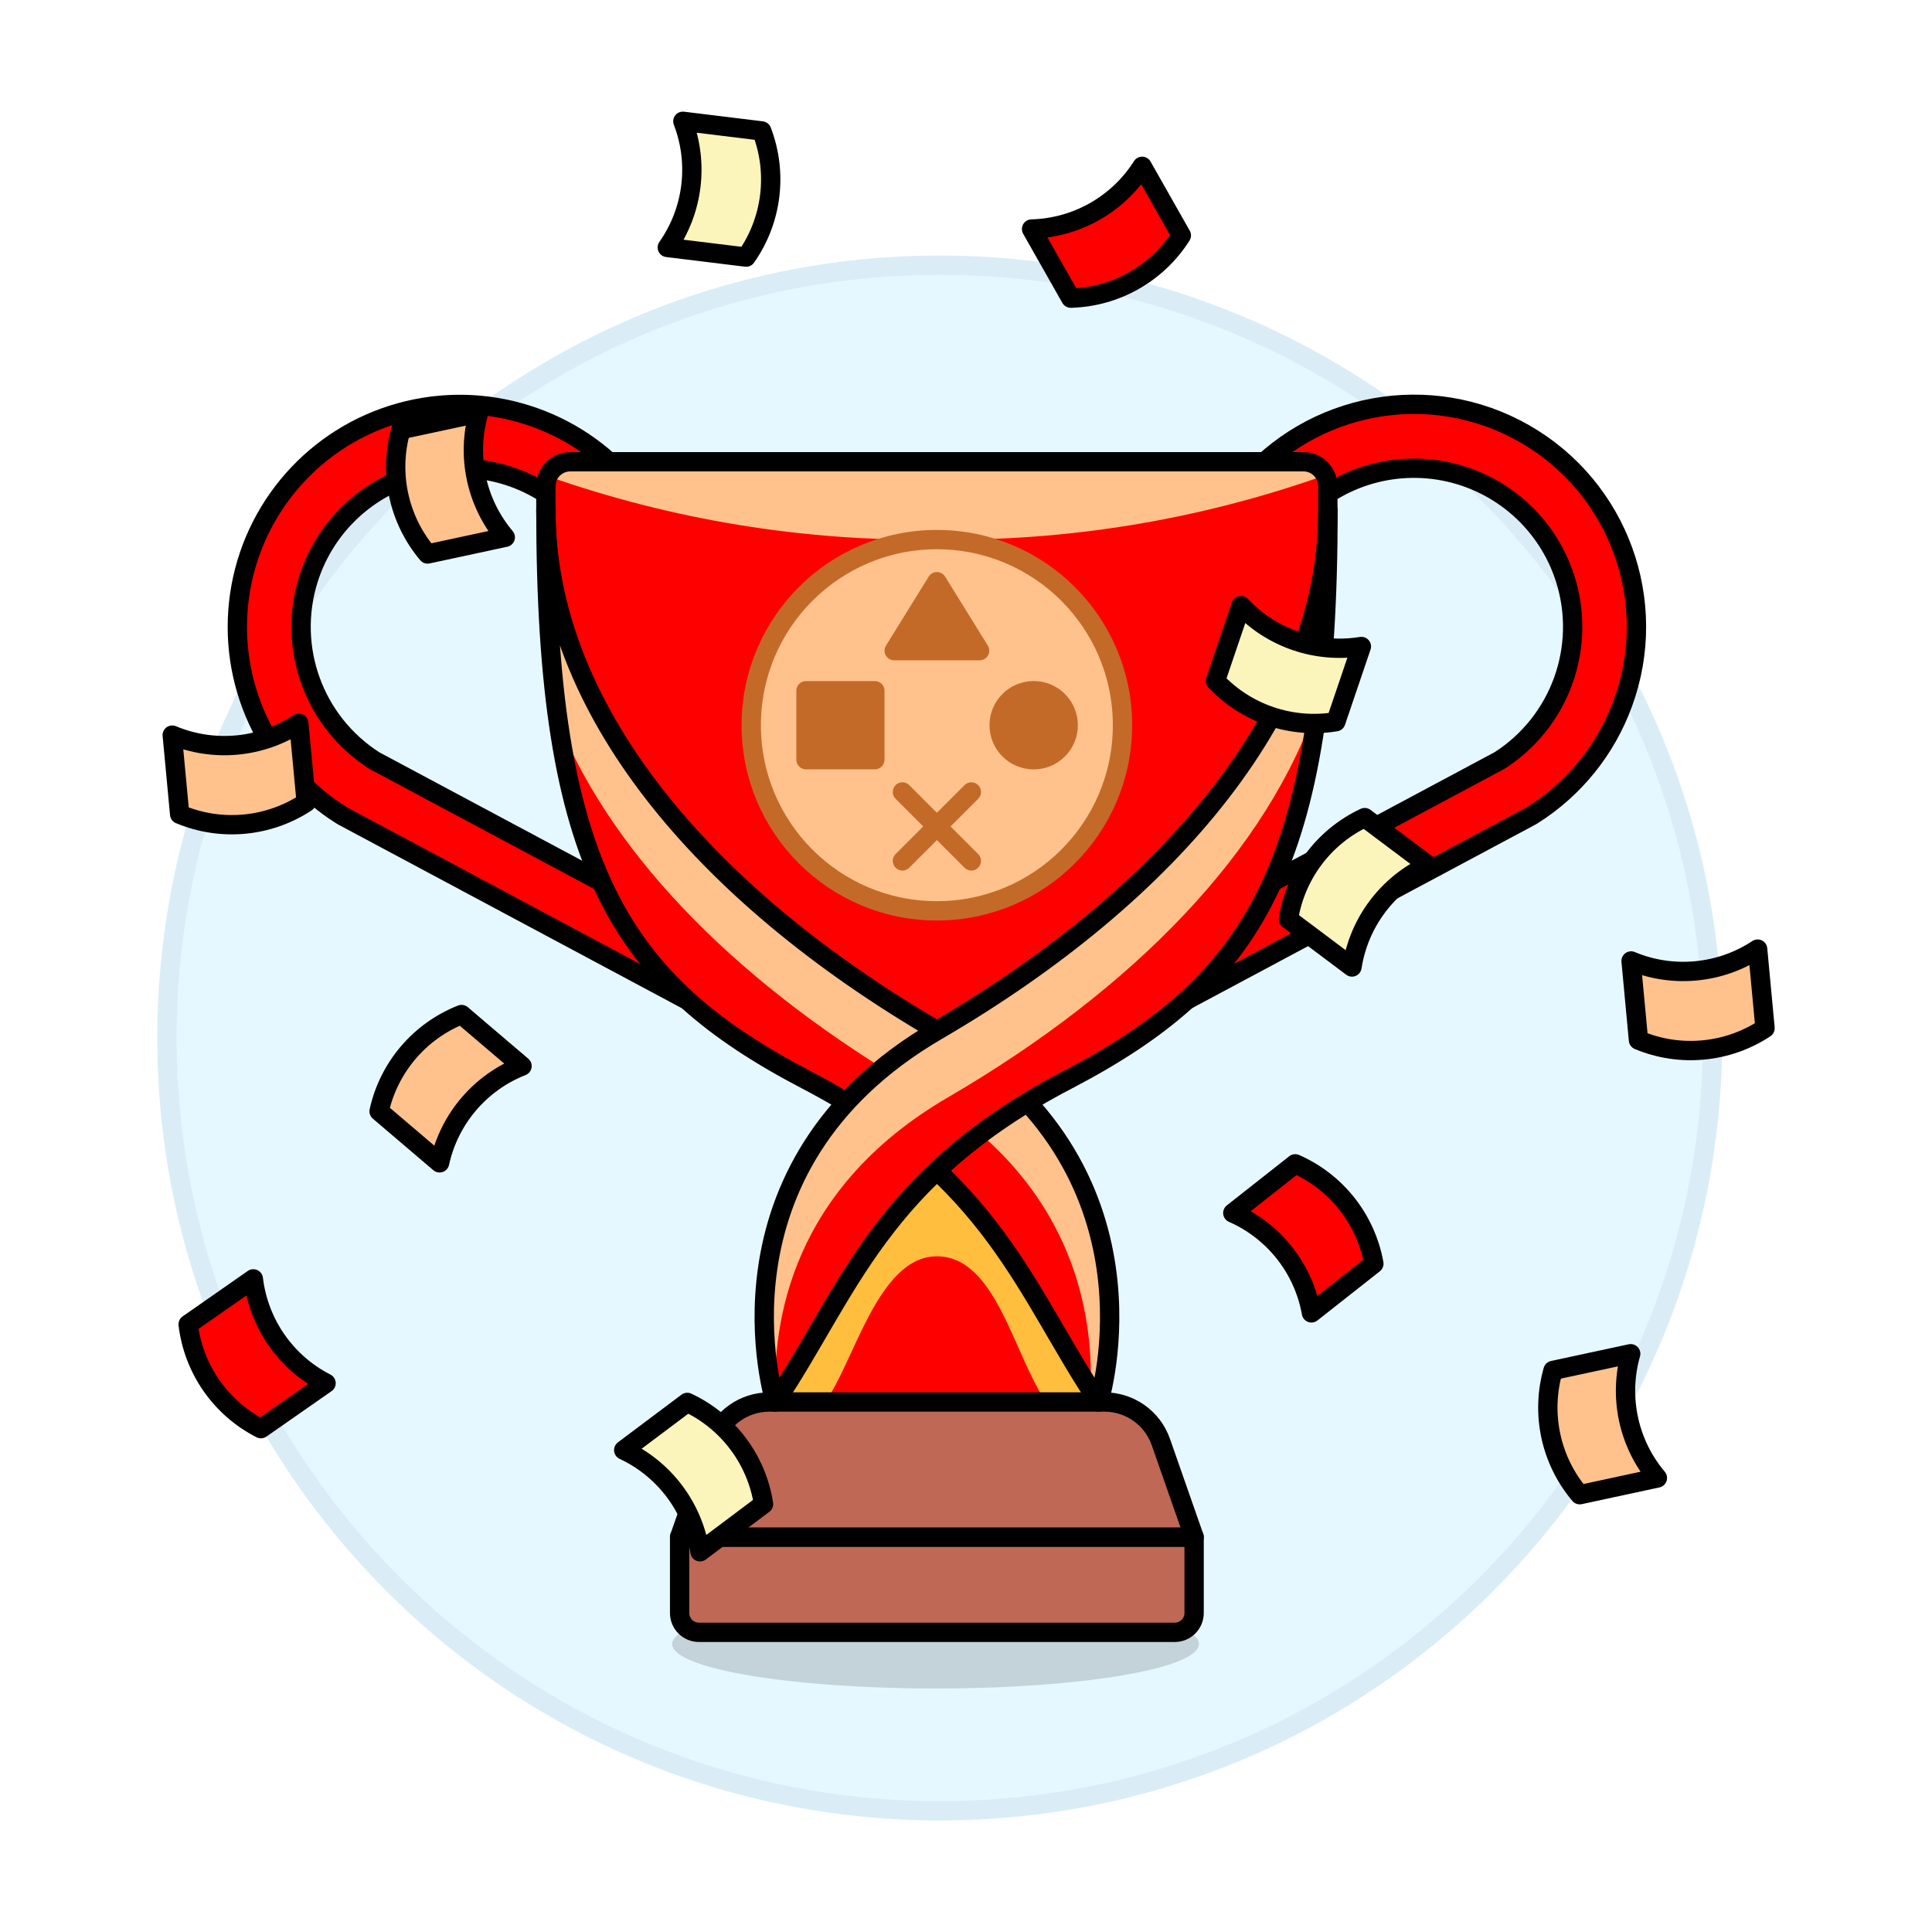
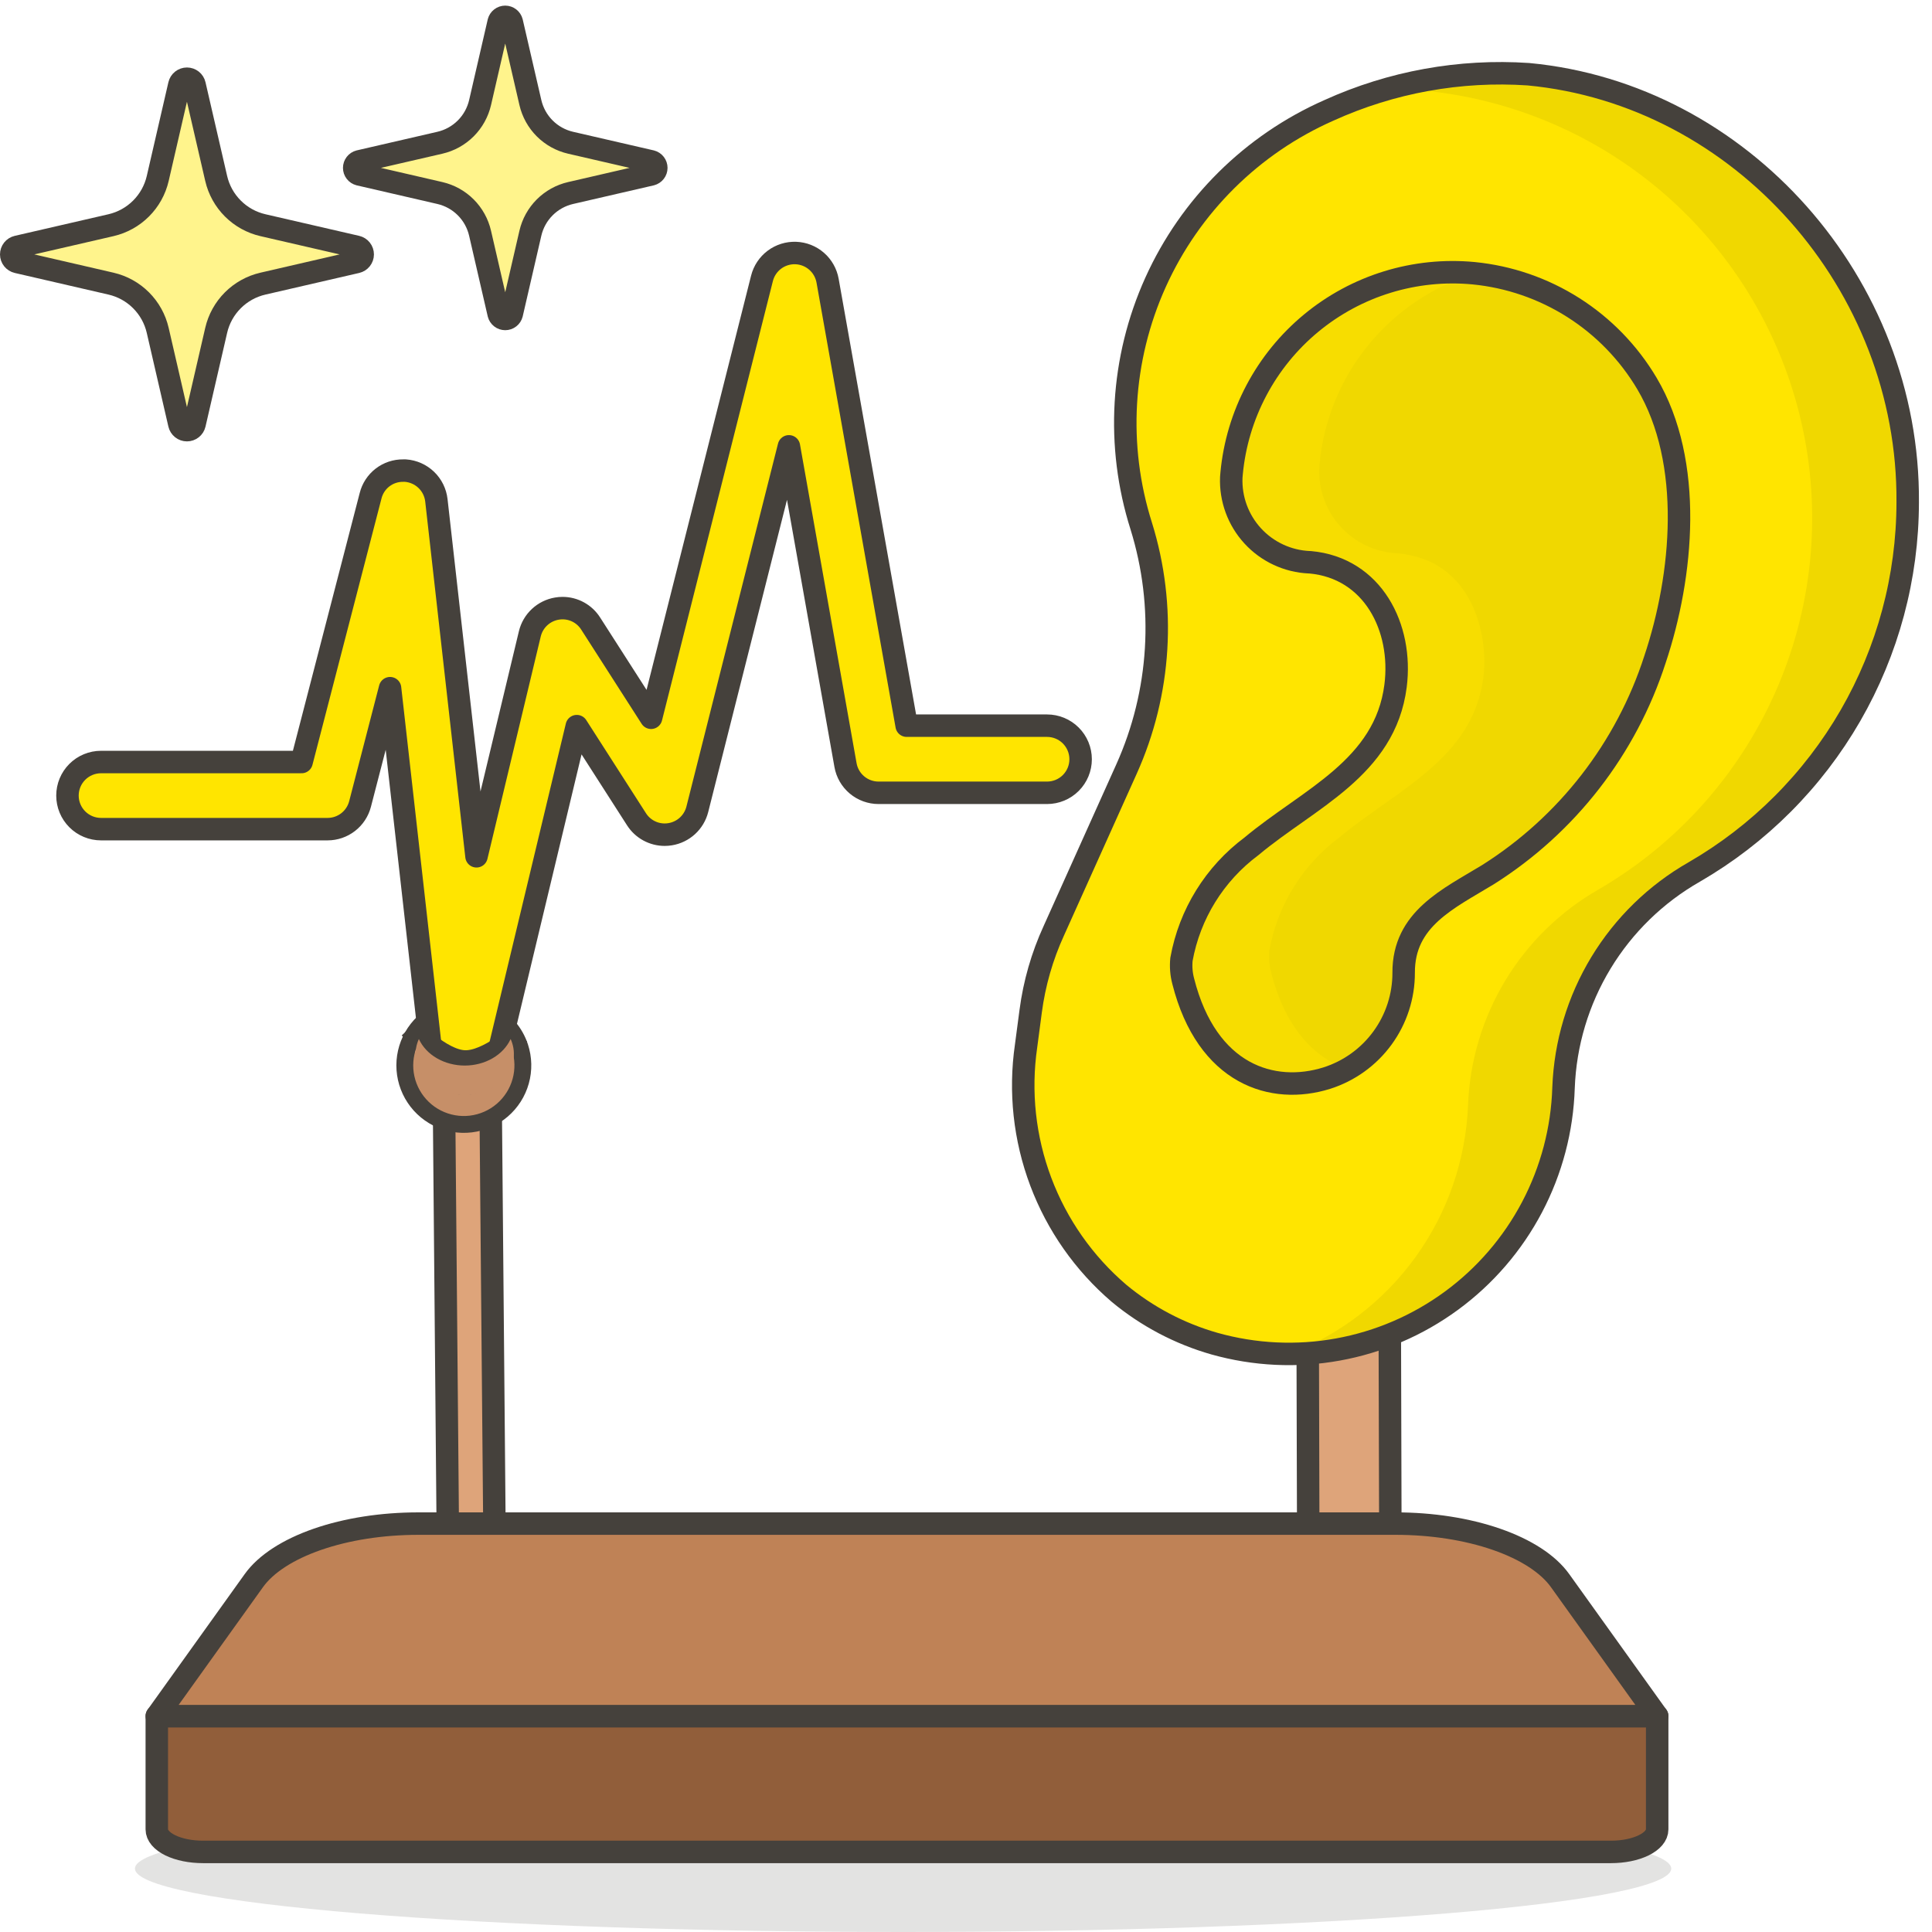
- <svg xmlns="http://www.w3.org/2000/svg" fill="none" viewBox="0 0 100 100" height="16" width="16">
-   <path fill="#e5f8ff" stroke="#DAEDF7" stroke-miterlimit="10" d="M48.642 93.726c22.091 0 40-17.909 40-40s-17.909-40-40-40-40 17.909-40 40 17.909 40 40 40Z" />
-   <path fill="#ff0000" stroke="#000000" stroke-linecap="round" stroke-linejoin="round" d="M48.5 58.451a1.65 1.65 0 0 1-.778-3.105l29.891-15.98a8.217 8.217 0 0 0 3.405-9.4 8.216 8.216 0 0 0-14.171-2.741L65.4 28.978a1.651 1.651 0 0 1-2.546-2.1l1.446-1.757a11.514 11.514 0 0 1 19.699 11.281 11.517 11.517 0 0 1-4.675 5.786c-.033.021-.068.04-.1.059L49.276 58.256a1.642 1.642 0 0 1-.776.195v0Z" />
-   <path fill="#ff0000" stroke="#000000" stroke-linecap="round" stroke-linejoin="round" d="M48.485 58.451a1.65 1.65 0 0 0 .779-3.105l-29.891-15.98a8.218 8.218 0 0 1-3.406-9.4 8.215 8.215 0 0 1 14.171-2.741l1.45 1.757a1.65 1.65 0 0 0 2.545-2.1l-1.449-1.758A11.514 11.514 0 1 0 17.66 42.188l.1.059 29.948 16.009c.239.128.506.195.777.195v0Z" />
-   <path fill="#ff0000" d="M48.492 55.373c-11.176 0-20.237-17.777-20.237-28.953v-1.262a1.262 1.262 0 0 1 1.262-1.258h37.95a1.262 1.262 0 0 1 1.262 1.262v1.258c0 11.18-9.06 28.953-20.237 28.953Z" />
-   <path fill="#ffc28c" d="M28.361 24.652a1.263 1.263 0 0 1 1.156-.756h37.95a1.262 1.262 0 0 1 1.131.7 57.833 57.833 0 0 1-20.176 3.332 58.199 58.199 0 0 1-20.058-3.276" />
-   <path fill="#000000" d="M48.423 87.396c7.53 0 13.634-1.03 13.634-2.302 0-1.271-6.104-2.302-13.634-2.302s-13.634 1.03-13.634 2.302c0 1.271 6.104 2.302 13.634 2.302Z" opacity=".15" />
-   <path fill="#ffbe3d" d="M48.492 58.132c-3.357.556-8.487 10.844-8.487 14.436h16.974s-5.13-14.992-8.487-14.436Z" />
-   <path fill="#ff0000" d="M48.492 65.028c-3.069 0-4.313 5.6-5.794 7.54h11.449c-1.691-2.45-2.586-7.54-5.655-7.54Z" />
-   <path fill="#bf6856" stroke="#000000" stroke-linecap="round" stroke-linejoin="round" d="M60.807 84.489h-24.63a1 1 0 0 1-1-1v-3.93h26.63v3.93a1 1 0 0 1-1 1Z" />
-   <path fill="#bf6856" stroke="#000000" stroke-linecap="round" stroke-linejoin="round" d="M61.807 79.559h-26.63l1.723-4.922a3.09 3.09 0 0 1 2.916-2.069h17.353a3.09 3.09 0 0 1 2.916 2.069l1.722 4.922Z" />
-   <path stroke="#000000" stroke-linecap="round" stroke-linejoin="round" d="M48.492 55.373c-11.176 0-20.237-17.777-20.237-28.953v-1.262a1.262 1.262 0 0 1 1.262-1.258h37.95a1.262 1.262 0 0 1 1.262 1.262v1.258c0 11.18-9.06 28.953-20.237 28.953Z" />
-   <path fill="#ff0000" d="M56.873 72.568s3.81-12.123-8.381-19.228c-12.191-7.105-20.237-16.765-20.237-26.92 0 18.448 3.84 24.443 13.515 29.49 9.675 5.047 11.318 11.022 15.103 16.658Z" />
-   <path fill="#ffc28c" stroke="#c46a29" stroke-miterlimit="10" d="M48.492 47.145a9.608 9.608 0 1 0 0-19.216 9.608 9.608 0 0 0 0 19.216Z" />
-   <path fill="#c46a29" stroke="#c46a29" stroke-linecap="round" stroke-linejoin="round" d="M53.503 39.324a1.787 1.787 0 1 0 0-3.574 1.787 1.787 0 0 0 0 3.574Z" />
-   <path fill="#c46a29" stroke="#c46a29" stroke-linecap="round" stroke-linejoin="round" d="M45.282 35.752h-3.564v3.569h3.564v-3.569Z" />
-   <path fill="#c46a29" stroke="#c46a29" stroke-linecap="round" stroke-linejoin="round" d="M50.704 33.679h-4.421l2.211-3.569 2.21 3.569Z" />
-   <path stroke="#c46a29" stroke-linecap="round" stroke-linejoin="round" d="m46.71 40.992 3.567 3.567" />
-   <path stroke="#c46a29" stroke-linecap="round" stroke-linejoin="round" d="m50.277 40.992-3.567 3.567" />
-   <path fill="#ffc28c" d="M56.873 72.568s3.81-12.123-8.381-19.228c-12.191-7.105-20.237-16.765-20.237-26.92a79.088 79.088 0 0 0 .645 10.942c2.923 7.183 9.64 13.8 18.619 19.038 7.936 4.624 9.09 11.373 8.93 15.523l.424.645Z" />
-   <path stroke="#000000" stroke-linecap="round" stroke-linejoin="round" d="M56.873 72.568s3.81-12.123-8.381-19.228c-12.191-7.105-20.237-16.765-20.237-26.92 0 18.448 3.84 24.443 13.515 29.49 9.675 5.047 11.318 11.022 15.103 16.658Z" />
-   <path fill="#ff0000" d="M40.12 72.568S36.311 60.445 48.5 53.34c12.189-7.105 20.238-16.765 20.238-26.92 0 18.448-3.84 24.443-13.515 29.49-9.675 5.047-11.318 11.022-15.103 16.658Z" />
-   <path fill="#ffc28c" d="M49.065 56.8C58.678 51.2 65.694 44 68.24 36.233a83.9 83.9 0 0 0 .5-9.813c0 10.155-8.047 19.815-20.237 26.92-12.19 7.105-8.383 19.228-8.383 19.228l.024-.038C39.939 68.4 41 61.5 49.065 56.8Z" />
-   <path stroke="#000000" stroke-linecap="round" stroke-linejoin="round" d="M40.12 72.568S36.311 60.445 48.5 53.34c12.189-7.105 20.238-16.765 20.238-26.92 0 18.448-3.84 24.443-13.515 29.49-9.675 5.047-11.318 11.022-15.103 16.658Z" />
-   <path fill="#ff0000" stroke="#000000" stroke-linecap="round" stroke-linejoin="round" d="M61.146 12.186a6.992 6.992 0 0 1-5.724 3.246l-2.028-3.578a6.988 6.988 0 0 0 5.723-3.245l2.029 3.577Z" />
-   <path fill="#fcf5bb" stroke="#000000" stroke-linecap="round" stroke-linejoin="round" d="M39.426 6.777a6.992 6.992 0 0 1-.806 6.531l-4.081-.5a6.99 6.99 0 0 0 .806-6.53l4.081.499Z" />
-   <path fill="#ffc28c" stroke="#000000" stroke-linecap="round" stroke-linejoin="round" d="M22.133 28.674a6.992 6.992 0 0 1-1.383-6.433l4.021-.864a6.993 6.993 0 0 0 1.382 6.433l-4.02.864Z" />
-   <path fill="#ffc28c" stroke="#000000" stroke-linecap="round" stroke-linejoin="round" d="M81.767 77.366a6.988 6.988 0 0 1-1.382-6.433l4.02-.864a7 7 0 0 0 1.382 6.431l-4.02.866Z" />
-   <path fill="#fcf5bb" stroke="#000000" stroke-linecap="round" stroke-linejoin="round" d="M35.572 72.589a6.992 6.992 0 0 1 3.949 5.263l-3.29 2.468a6.991 6.991 0 0 0-3.948-5.263l3.289-2.468Z" />
-   <path fill="#fcf5bb" stroke="#000000" stroke-linecap="round" stroke-linejoin="round" d="M70.637 42.319a6.993 6.993 0 0 0-3.948 5.264l3.289 2.468a6.993 6.993 0 0 1 3.949-5.264l-3.29-2.468Z" />
-   <path fill="#ff0000" stroke="#000000" stroke-linecap="round" stroke-linejoin="round" d="M67.04 60.24a6.99 6.99 0 0 1 4.071 5.169l-3.231 2.545a6.99 6.99 0 0 0-4.07-5.17l3.23-2.544Z" />
-   <path fill="#ff0000" stroke="#000000" stroke-linecap="round" stroke-linejoin="round" d="M9.739 68.547a6.991 6.991 0 0 0 3.765 5.4l3.373-2.353a6.991 6.991 0 0 1-3.765-5.4l-3.373 2.353Z" />
-   <path fill="#ffc28c" stroke="#000000" stroke-linecap="round" stroke-linejoin="round" d="M15.85 41.531a6.99 6.99 0 0 1-6.551.613l-.384-4.094a6.99 6.99 0 0 0 6.551-.614l.384 4.095Z" />
-   <path fill="#ffc28c" stroke="#000000" stroke-linecap="round" stroke-linejoin="round" d="M91.358 53.221a6.99 6.99 0 0 1-6.551.613l-.383-4.094a6.99 6.99 0 0 0 6.551-.614l.383 4.095Z" />
-   <path fill="#fcf5bb" stroke="#000000" stroke-linecap="round" stroke-linejoin="round" d="M69.143 37.356a6.992 6.992 0 0 1-6.23-2.115l1.321-3.894a6.999 6.999 0 0 0 6.231 2.115l-1.322 3.894Z" />
-   <path fill="#ffc28c" stroke="#000000" stroke-linecap="round" stroke-linejoin="round" d="M19.622 57.521a7 7 0 0 1 4.267-5.009l3.131 2.667a6.991 6.991 0 0 0-4.267 5.009l-3.131-2.667Z" />
+ <svg xmlns="http://www.w3.org/2000/svg" width="344" height="344" viewBox="0 0 344 344" fill="none">
+   <path d="M247.595 286.733C247.582 288.659 246.809 290.502 245.445 291.862C244.08 293.221 242.235 293.988 240.309 293.994C238.383 294.001 236.532 293.248 235.158 291.898C233.784 290.548 232.998 288.71 232.972 286.784L232.495 109.139L247.114 109.099L247.595 286.733Z" fill="#DEA47A" stroke="#45413C" stroke-width="4" stroke-linecap="round" stroke-linejoin="round" />
+   <path d="M254.384 94.46C254.391 97.35 253.541 100.178 251.941 102.585C250.342 104.993 248.064 106.872 245.396 107.985C242.729 109.098 239.791 109.395 236.955 108.838C234.118 108.282 231.511 106.897 229.461 104.859C227.412 102.821 226.013 100.22 225.441 97.387C224.869 94.554 225.15 91.614 226.249 88.941C227.348 86.267 229.214 83.98 231.613 82.367C234.011 80.754 236.834 79.888 239.725 79.88C243.602 79.87 247.325 81.4 250.074 84.134C252.823 86.868 254.373 90.582 254.384 94.46Z" fill="#DEA47A" />
+   <path d="M254.384 94.46C254.391 97.35 253.541 100.178 251.941 102.585C250.342 104.993 248.064 106.872 245.396 107.985C242.729 109.098 239.791 109.395 236.955 108.838C234.118 108.282 231.511 106.897 229.461 104.859C227.412 102.821 226.013 100.22 225.441 97.387C224.869 94.554 225.15 91.614 226.249 88.941C227.348 86.267 229.214 83.98 231.613 82.367C234.011 80.754 236.834 79.888 239.725 79.88C243.602 79.87 247.325 81.4 250.074 84.134C252.823 86.868 254.373 90.582 254.384 94.46Z" stroke="#45413C" stroke-width="4" stroke-linecap="round" stroke-linejoin="round" />
+   <path d="M88.16 285.988C88.161 287.178 87.729 288.345 86.96 289.235C86.191 290.126 85.146 290.668 84.052 290.744C82.959 290.82 81.905 290.424 81.12 289.642C80.334 288.86 79.881 287.755 79.858 286.567L78.883 176.91L87.183 176.338L88.16 285.988Z" fill="#DEA47A" stroke="#45413C" stroke-width="4" stroke-linecap="round" stroke-linejoin="round" />
+   <path d="M92.575 186.425C93.222 188.401 93.269 190.524 92.71 192.526C92.151 194.528 91.01 196.319 89.433 197.673C87.856 199.027 85.913 199.883 83.849 200.133C81.786 200.383 79.694 200.015 77.84 199.077C75.985 198.138 74.45 196.671 73.43 194.86C72.409 193.049 71.948 190.976 72.105 188.903C72.263 186.83 73.031 184.851 74.313 183.215C75.595 181.578 77.334 180.359 79.309 179.711C81.958 178.842 84.844 179.061 87.332 180.321C89.82 181.58 91.706 183.776 92.575 186.425Z" fill="#DEA47A" />
+   <path d="M92.399 185.194C91.637 187.141 90.291 188.815 88.54 189.996C86.788 191.178 84.712 191.81 82.587 191.81C80.462 191.81 78.386 191.178 76.634 189.996C74.883 188.815 73.537 187.141 72.775 185.194C72.171 186.736 71.953 188.397 72.14 190.039C72.327 191.68 72.913 193.253 73.848 194.627C74.784 196 76.041 197.132 77.516 197.929C78.99 198.726 80.638 199.163 82.32 199.205C84.003 199.247 85.671 198.892 87.185 198.169C88.698 197.446 90.013 196.378 91.018 195.053C92.023 193.728 92.689 192.185 92.96 190.555C93.231 188.925 93.099 187.255 92.576 185.685C92.532 185.523 92.471 185.356 92.399 185.194Z" fill="#C68F68" />
+   <path d="M92.575 186.425C93.222 188.401 93.269 190.524 92.71 192.526C92.151 194.528 91.01 196.319 89.433 197.673C87.856 199.027 85.913 199.883 83.849 200.133C81.786 200.383 79.694 200.015 77.84 199.077C75.985 198.138 74.45 196.671 73.43 194.86C72.409 193.049 71.948 190.976 72.105 188.903C72.263 186.83 73.031 184.851 74.313 183.215C75.595 181.578 77.334 180.359 79.309 179.711C81.958 178.842 84.844 179.061 87.332 180.321C89.82 181.58 91.706 183.776 92.575 186.425Z" stroke="#45413C" stroke-width="3" stroke-linecap="round" stroke-linejoin="round" />
+   <path d="M182.694 186.258C181.515 194.398 182.415 202.704 185.311 210.403C188.206 218.101 193.003 224.941 199.254 230.287C204.235 234.417 210.021 237.466 216.244 239.241C223.393 241.253 230.906 241.612 238.215 240.288C245.523 238.965 252.434 235.995 258.423 231.604C264.413 227.212 269.324 221.515 272.784 214.943C276.244 208.372 278.163 201.098 278.394 193.675C278.686 185.819 280.978 178.167 285.052 171.443C289.127 164.72 294.849 159.147 301.678 155.252C313.221 148.569 322.806 138.972 329.475 127.421C336.143 115.87 339.66 102.769 339.674 89.432C339.964 50.566 309.984 16.774 272.12 13.213C259.942 12.392 247.75 14.601 236.634 19.644C222.919 25.695 211.922 36.598 205.752 50.261C199.582 63.923 198.676 79.383 203.205 93.673C207.636 107.935 206.7 123.325 200.573 136.946L187.64 165.711C185.556 170.258 184.166 175.093 183.515 180.053L182.694 186.258Z" fill="#FFE500" />
+   <path d="M229.435 241.156C238.526 237.704 246.401 231.657 252.083 223.765C257.765 215.873 261.001 206.486 261.391 196.769C261.687 188.913 263.98 181.263 268.054 174.539C272.128 167.815 277.849 162.241 284.675 158.342C298.541 150.268 309.516 138.037 316.046 123.38C322.576 108.724 324.331 92.384 321.061 76.675C317.792 60.967 309.664 46.684 297.829 35.85C285.993 25.016 271.049 18.179 255.113 16.308C252.162 16.034 249.195 15.985 246.236 16.159C254.592 13.533 263.375 12.537 272.108 13.225C309.955 16.787 339.956 50.574 339.662 89.444C339.648 102.782 336.131 115.882 329.462 127.433C322.794 138.984 313.209 148.581 301.665 155.264C294.837 159.159 289.114 164.732 285.04 171.455C280.966 178.179 278.674 185.831 278.381 193.687C277.94 206.392 272.596 218.433 263.47 227.283C254.343 236.134 242.148 241.106 229.435 241.156Z" fill="#F0D800" />
+   <path d="M182.694 186.258C181.515 194.398 182.415 202.704 185.311 210.403C188.206 218.101 193.003 224.941 199.254 230.287C204.235 234.417 210.021 237.466 216.244 239.241C223.393 241.253 230.906 241.612 238.215 240.288C245.523 238.965 252.434 235.995 258.423 231.604C264.413 227.212 269.324 221.515 272.784 214.943C276.244 208.372 278.163 201.098 278.394 193.675C278.686 185.819 280.978 178.167 285.052 171.443C289.127 164.72 294.849 159.147 301.678 155.252C313.221 148.569 322.806 138.972 329.475 127.421C336.143 115.87 339.66 102.769 339.674 89.432C339.964 50.566 309.984 16.774 272.12 13.213C259.942 12.392 247.75 14.601 236.634 19.644C222.919 25.695 211.922 36.598 205.752 50.261C199.582 63.923 198.676 79.383 203.205 93.673C207.636 107.935 206.7 123.325 200.573 136.946L187.64 165.711C185.556 170.258 184.166 175.093 183.515 180.053L182.694 186.258Z" stroke="#45413C" stroke-width="4" stroke-linecap="round" stroke-linejoin="round" />
+   <path d="M262.361 48.646C257.194 48.158 251.981 48.691 247.02 50.218C242.06 51.743 237.448 54.232 233.449 57.54C229.45 60.848 226.141 64.912 223.713 69.498C221.284 74.085 219.782 79.106 219.294 84.273C219.27 84.514 219.25 84.755 219.234 84.997C219.078 88.843 220.453 92.594 223.059 95.428C225.664 98.261 229.287 99.946 233.133 100.112H233.258C244.477 101.122 249.797 111.782 248.485 122.116C246.618 136.776 232.98 142.197 222.831 150.688C216.272 155.572 211.816 162.766 210.364 170.813C210.234 172.117 210.339 173.434 210.674 174.701C214.903 191.401 226.638 194.971 236.236 191.965C240.217 190.701 243.691 188.2 246.153 184.826C248.615 181.452 249.937 177.38 249.926 173.204C249.882 163.602 257.894 160.032 264.969 155.718C279.047 146.82 289.559 133.266 294.675 117.416C299.665 102.51 301.573 82.333 293.243 68.28C289.999 62.812 285.513 58.184 280.148 54.772C274.783 51.36 268.689 49.264 262.361 48.646Z" fill="#F0D800" />
+   <path d="M239.926 190.375C234.087 188.383 228.856 183.115 226.324 173.115C225.989 171.848 225.884 170.532 226.015 169.228C227.468 161.183 231.922 153.991 238.478 149.107C248.631 140.608 262.261 135.191 264.132 120.535C265.041 113.424 262.405 99.661 248.788 98.518C246.825 98.427 244.902 97.939 243.132 97.085C241.363 96.232 239.785 95.029 238.492 93.55C237.199 92.071 236.218 90.346 235.609 88.479C234.999 86.611 234.773 84.64 234.944 82.683C235.663 74.907 238.68 67.52 243.61 61.464C248.541 55.407 255.162 50.955 262.631 48.674L262.369 48.646C257.202 48.158 251.989 48.691 247.029 50.218C242.068 51.743 237.456 54.232 233.457 57.54C229.458 60.848 226.15 64.912 223.721 69.498C221.292 74.085 219.791 79.106 219.302 84.273C219.278 84.514 219.258 84.755 219.242 84.997C219.086 88.843 220.462 92.594 223.067 95.428C225.673 98.261 229.296 99.946 233.141 100.112H233.266C244.486 101.122 249.806 111.782 248.494 122.116C246.627 136.776 232.989 142.197 222.839 150.688C216.281 155.572 211.824 162.766 210.372 170.813C210.242 172.117 210.347 173.434 210.682 174.701C214.912 191.401 226.646 194.971 236.244 191.965C237.527 191.567 238.764 191.034 239.934 190.375H239.926Z" fill="#F7DD00" />
+   <path d="M262.361 48.646C257.194 48.158 251.981 48.691 247.02 50.218C242.06 51.743 237.448 54.232 233.449 57.54C229.45 60.848 226.141 64.912 223.713 69.498C221.284 74.085 219.782 79.106 219.294 84.273C219.27 84.514 219.25 84.755 219.234 84.997C219.078 88.843 220.453 92.594 223.059 95.428C225.664 98.261 229.287 99.946 233.133 100.112H233.258C244.477 101.122 249.797 111.782 248.485 122.116C246.618 136.776 232.98 142.197 222.831 150.688C216.272 155.572 211.816 162.766 210.364 170.813C210.234 172.117 210.339 173.434 210.674 174.701C214.903 191.401 226.638 194.971 236.236 191.965C240.217 190.701 243.691 188.2 246.153 184.826C248.615 181.452 249.937 177.38 249.926 173.204C249.882 163.602 257.894 160.032 264.969 155.718C279.047 146.82 289.559 133.266 294.675 117.416C299.665 102.51 301.573 82.333 293.243 68.28C289.999 62.812 285.513 58.184 280.148 54.772C274.783 51.36 268.689 49.264 262.361 48.646Z" stroke="#45413C" stroke-width="4" stroke-linecap="round" stroke-linejoin="round" />
+   <path d="M82.344 192.929C80.943 192.839 79.619 192.258 78.603 191.289C77.588 190.32 76.946 189.025 76.79 187.63L69.45 122.534L64.11 143.154C63.778 144.436 63.03 145.571 61.984 146.382C60.937 147.192 59.651 147.632 58.327 147.633H17.988C16.404 147.633 14.883 147.003 13.763 145.883C12.642 144.762 12.012 143.242 12.012 141.657C12.012 140.072 12.642 138.552 13.763 137.431C14.883 136.311 16.404 135.681 17.988 135.681H53.699L65.985 88.272C66.307 86.981 67.055 85.836 68.108 85.023C69.161 84.21 70.458 83.777 71.788 83.793H72.186C73.579 83.892 74.894 84.477 75.901 85.444C76.908 86.411 77.544 87.701 77.7 89.089L84.843 152.466L94.336 112.864C94.609 111.724 95.211 110.69 96.068 109.89C96.924 109.09 97.997 108.56 99.153 108.365C99.486 108.305 99.824 108.276 100.163 108.276C101.162 108.276 102.145 108.528 103.021 109.009C103.897 109.49 104.637 110.185 105.173 111.029L115.93 127.802L135.676 49.559C136.011 48.233 136.791 47.063 137.884 46.242C138.978 45.422 140.32 45.002 141.686 45.051C143.053 45.1 144.361 45.617 145.392 46.514C146.424 47.411 147.116 48.635 147.355 49.981L161.435 129.21H186.434C188.019 129.21 189.539 129.84 190.659 130.96C191.78 132.081 192.41 133.601 192.41 135.186C192.41 136.771 191.78 138.291 190.659 139.412C189.539 140.532 188.019 141.162 186.434 141.162H156.429C155.025 141.162 153.666 140.667 152.59 139.765C151.515 138.863 150.791 137.611 150.546 136.228L140.469 79.471L124.159 144.104C123.873 145.234 123.263 146.256 122.404 147.044C121.544 147.832 120.473 148.352 119.322 148.538C119.001 148.591 118.677 148.618 118.352 148.619C117.352 148.62 116.367 148.369 115.489 147.888C114.611 147.408 113.869 146.714 113.33 145.87L102.698 129.291L88.541 188.358C88.23 189.666 87.488 190.831 86.433 191.665C85.379 192.499 84.074 192.953 82.73 192.954L82.344 192.929Z" fill="#FFE500" stroke="#45413C" stroke-width="4" stroke-linecap="round" stroke-linejoin="round" />
+   <path d="M94.435 41.529C94.838 39.784 95.722 38.188 96.988 36.922C98.254 35.656 99.85 34.772 101.595 34.369L115.958 31.054C116.216 30.987 116.444 30.837 116.607 30.626C116.77 30.416 116.859 30.157 116.859 29.891C116.859 29.624 116.77 29.365 116.607 29.155C116.444 28.944 116.216 28.794 115.958 28.727L101.591 25.416C99.847 25.013 98.251 24.128 96.986 22.862C95.721 21.596 94.837 20 94.435 18.256L91.12 3.901C91.053 3.643 90.903 3.415 90.692 3.252C90.482 3.089 90.223 3 89.957 3C89.69 3 89.431 3.089 89.221 3.252C89.01 3.415 88.86 3.643 88.793 3.901L85.482 18.256C85.079 20.001 84.195 21.597 82.929 22.863C81.663 24.129 80.067 25.014 78.322 25.416L63.967 28.727C63.709 28.794 63.481 28.944 63.318 29.155C63.154 29.365 63.066 29.624 63.066 29.891C63.066 30.157 63.154 30.416 63.318 30.626C63.481 30.837 63.709 30.987 63.967 31.054L78.322 34.369C80.067 34.771 81.663 35.655 82.928 36.922C84.194 38.188 85.077 39.784 85.478 41.529L88.793 55.892C88.86 56.15 89.01 56.378 89.221 56.541C89.431 56.705 89.69 56.793 89.957 56.793C90.223 56.793 90.482 56.705 90.692 56.541C90.903 56.378 91.053 56.15 91.12 55.892L94.435 41.529Z" fill="#FFF48C" stroke="#45413C" stroke-width="4" stroke-linecap="round" stroke-linejoin="round" />
+   <path d="M38.492 58.824C38.959 56.796 39.987 54.941 41.459 53.469C42.93 51.998 44.785 50.97 46.813 50.503L63.506 46.651C63.812 46.58 64.085 46.407 64.28 46.161C64.475 45.916 64.581 45.611 64.581 45.297C64.581 44.983 64.475 44.679 64.28 44.433C64.085 44.187 63.812 44.015 63.506 43.944L46.813 40.096C44.786 39.628 42.931 38.6 41.46 37.128C39.988 35.657 38.96 33.802 38.492 31.775L34.64 15.09C34.569 14.784 34.397 14.511 34.151 14.316C33.905 14.121 33.6 14.015 33.287 14.015C32.973 14.015 32.668 14.121 32.422 14.316C32.177 14.511 32.004 14.784 31.933 15.09L28.085 31.775C27.617 33.802 26.588 35.657 25.117 37.128C23.646 38.599 21.791 39.627 19.765 40.096L3.075 43.944C2.769 44.015 2.497 44.187 2.301 44.433C2.106 44.679 2 44.983 2 45.297C2 45.611 2.106 45.916 2.301 46.161C2.497 46.407 2.769 46.58 3.075 46.651L19.765 50.503C21.792 50.97 23.646 51.998 25.117 53.47C26.587 54.941 27.615 56.796 28.081 58.824L31.933 75.517C32.004 75.823 32.177 76.095 32.422 76.29C32.668 76.486 32.973 76.592 33.287 76.592C33.6 76.592 33.905 76.486 34.151 76.29C34.397 76.095 34.569 75.823 34.64 75.517L38.492 58.824Z" fill="#FFF48C" stroke="#45413C" stroke-width="4" stroke-linecap="round" stroke-linejoin="round" />
+   <path opacity="0.15" d="M24.025 332.71C24.025 334.193 27.563 335.661 34.436 337.031C41.31 338.4 51.385 339.645 64.085 340.693C76.786 341.742 91.863 342.573 108.457 343.141C125.052 343.708 142.837 344 160.798 344C178.76 344 196.545 343.708 213.139 343.141C229.733 342.573 244.811 341.742 257.511 340.693C270.212 339.645 280.287 338.4 287.16 337.031C294.034 335.661 297.571 334.193 297.571 332.71C297.571 331.227 294.034 329.759 287.16 328.39C280.287 327.02 270.212 325.775 257.511 324.727C244.811 323.679 229.733 322.847 213.139 322.28C196.545 321.712 178.76 321.42 160.798 321.42C142.837 321.42 125.052 321.712 108.457 322.28C91.863 322.847 76.786 323.679 64.085 324.727C51.385 325.775 41.31 327.02 34.436 328.39C27.563 329.759 24.025 331.227 24.025 332.71Z" fill="#45413C" />
+   <path d="M286.857 329.74H36.129C33.951 329.74 31.863 329.317 30.323 328.565C28.783 327.812 27.918 326.791 27.918 325.727V305.563H295.068V325.727C295.068 326.791 294.203 327.812 292.663 328.565C291.123 329.317 289.035 329.74 286.857 329.74Z" fill="#915E3A" stroke="#45413C" stroke-width="4" stroke-linecap="round" stroke-linejoin="round" />
+   <path d="M295.068 305.563H27.918L45.201 281.43C47.324 278.465 51.28 275.896 56.521 274.078C61.762 272.26 68.03 271.284 74.456 271.284H248.522C254.948 271.284 261.216 272.26 266.457 274.078C271.698 275.896 275.654 278.465 277.776 281.43L295.068 305.563Z" fill="#BF8256" stroke="#45413C" stroke-width="4" stroke-linecap="round" stroke-linejoin="round" />
+   <path d="M73 183C73 183 78.414 188.866 82.75 189C86.931 189.129 92.5 184 92.5 184" stroke="#45413C" stroke-width="4" />
+   <path d="M90.919 185C90.284 186.391 89.164 187.587 87.706 188.43C86.248 189.274 84.52 189.726 82.751 189.726C80.981 189.726 79.254 189.274 77.795 188.43C76.337 187.587 75.217 186.391 74.582 185C74.08 186.101 73.899 187.288 74.054 188.46C74.21 189.633 74.697 190.757 75.476 191.737C76.255 192.718 77.302 193.527 78.529 194.096C79.756 194.665 81.128 194.978 82.529 195.008C83.93 195.037 85.318 194.784 86.578 194.267C87.838 193.751 88.933 192.988 89.769 192.042C90.606 191.095 91.16 189.994 91.386 188.829C91.611 187.665 91.502 186.472 91.066 185.351C91.03 185.235 90.979 185.116 90.919 185Z" fill="#C68F68" />
</svg>
